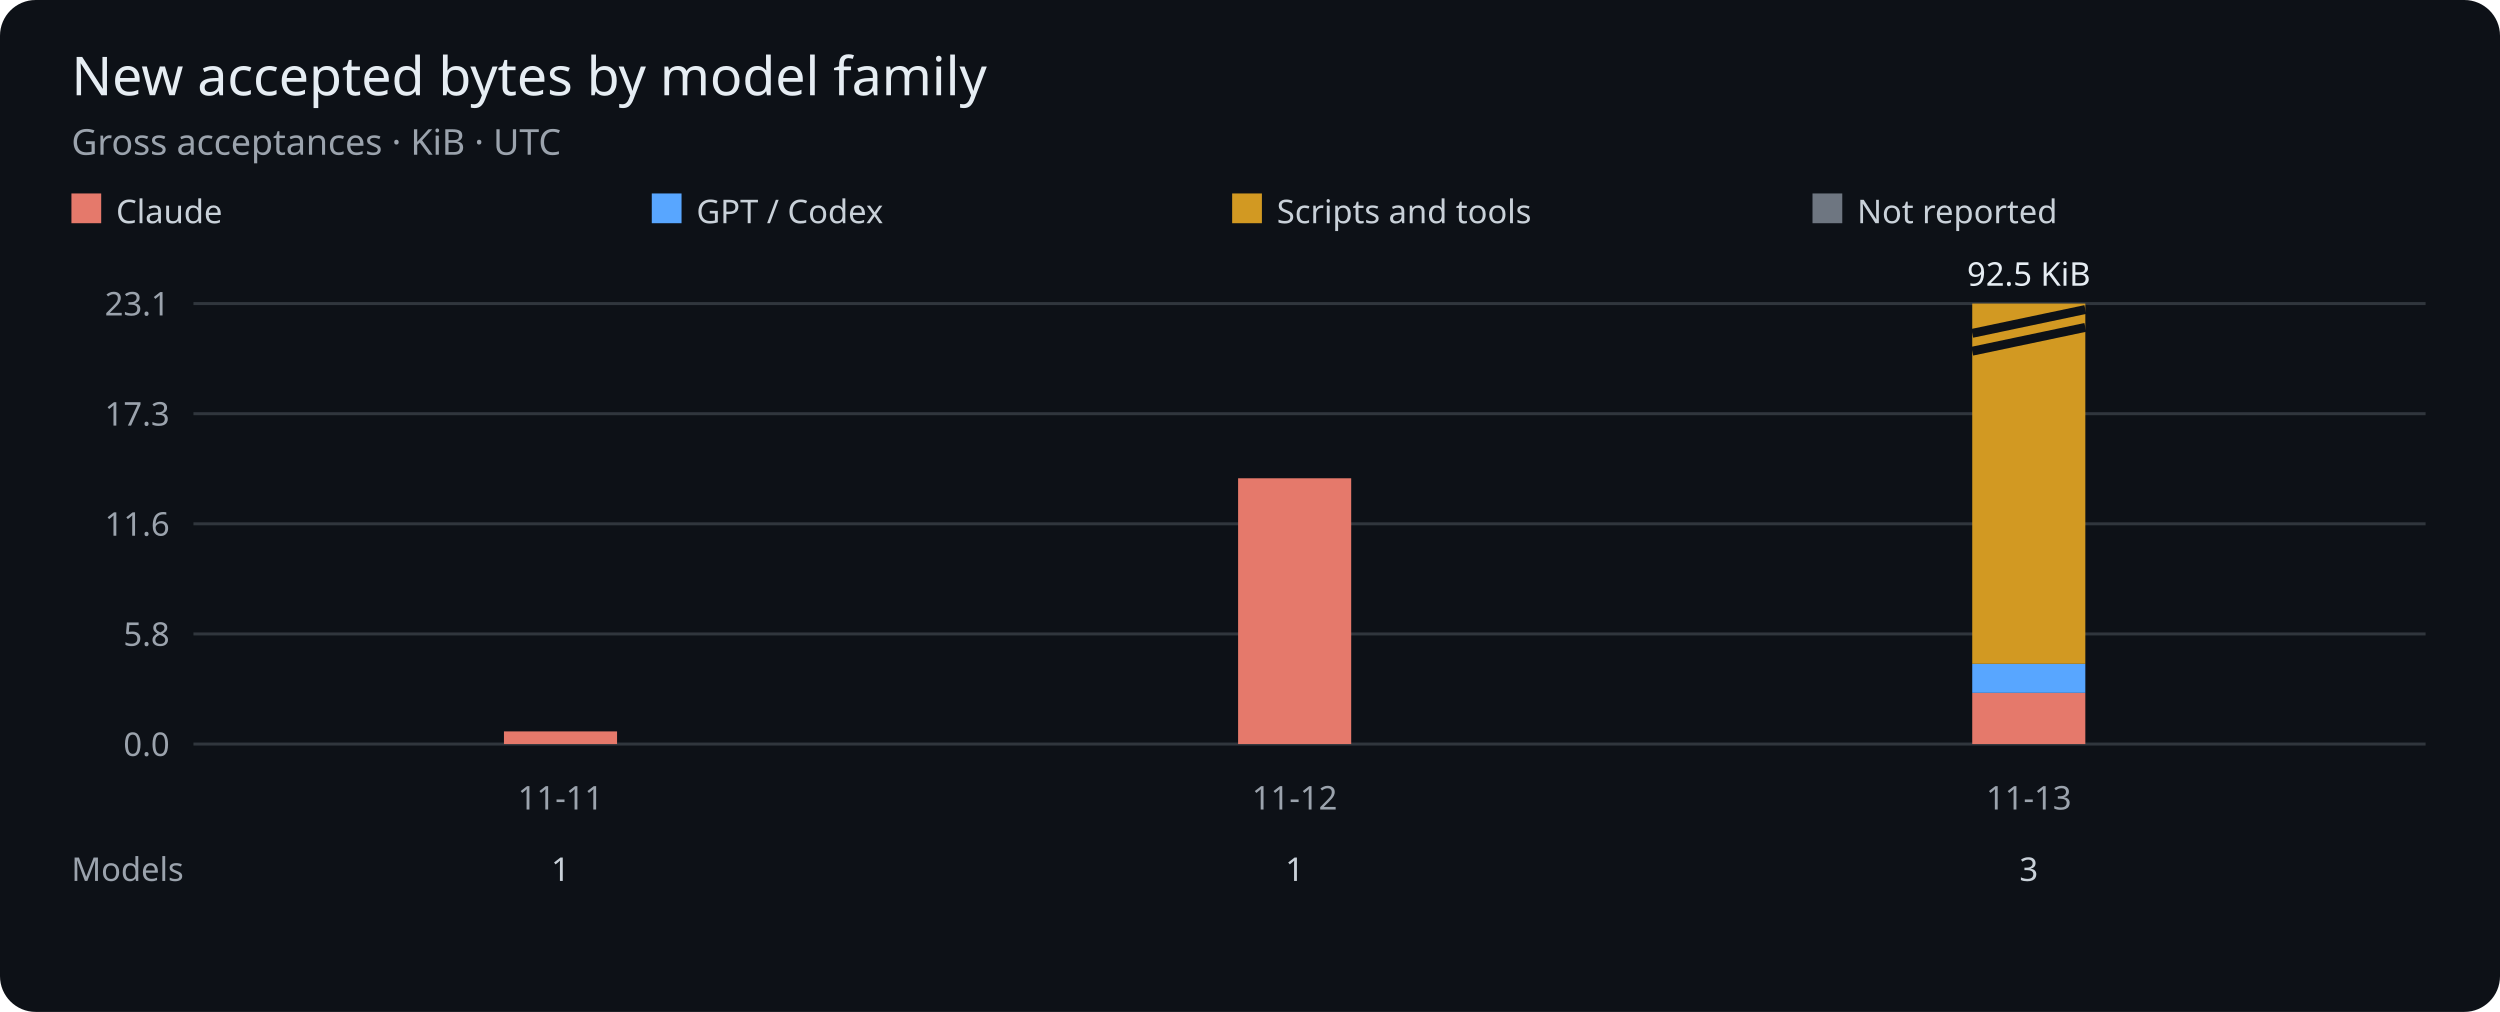
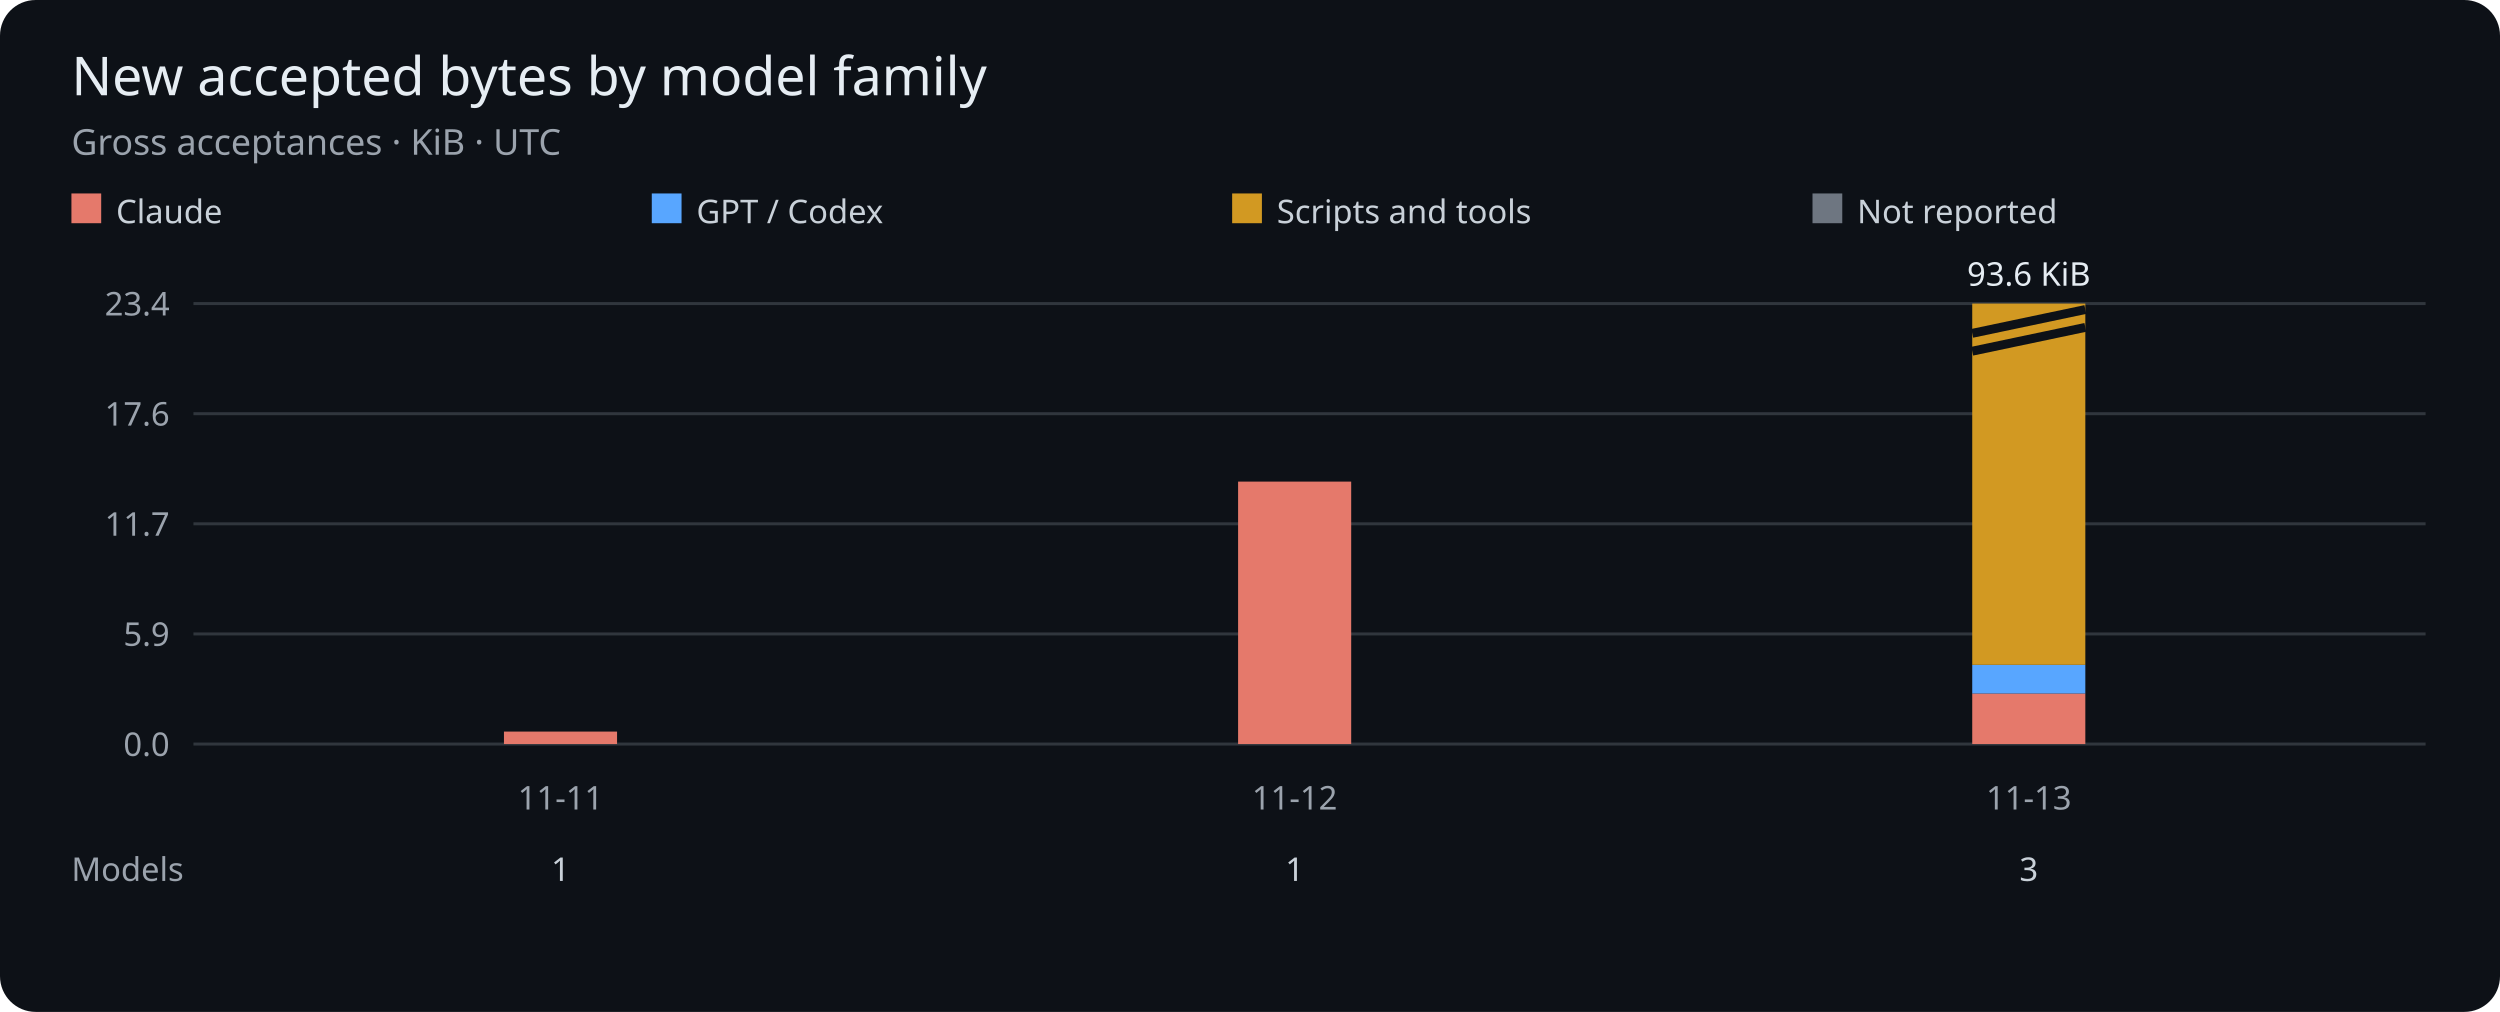
<svg xmlns="http://www.w3.org/2000/svg" viewBox="0 0 840 340" role="img" aria-label="Gross accepted bytes per UTC day by model family">
  <rect width="840" height="340" rx="12" fill="#0d1117" />
  <g font-family="sans-serif">
    <text x="24" y="32" fill="#e6edf3" font-size="18">New accepted bytes by model family</text>
    <text x="24" y="52" fill="#9ba3ad" font-size="12">Gross acceptances · KiB · UTC</text>
    <rect x="24" y="65" width="10" height="10" fill="#e5796b" />
    <text x="39" y="75" fill="#c9d1d9" font-size="11">Claude</text>
    <rect x="219" y="65" width="10" height="10" fill="#58a6ff" />
    <text x="234" y="75" fill="#c9d1d9" font-size="11">GPT / Codex</text>
    <rect x="414" y="65" width="10" height="10" fill="#d29922" />
    <text x="429" y="75" fill="#c9d1d9" font-size="11">Scripts and tools</text>
    <rect x="609" y="65" width="10" height="10" fill="#6e7681" />
    <text x="624" y="75" fill="#c9d1d9" font-size="11">Not reported</text>
    <path d="M65 250H815" stroke="#30363d" />
    <text x="57" y="254" fill="#9ba3ad" font-size="11" text-anchor="end">0.0</text>
    <path d="M65 213H815" stroke="#30363d" />
-     <text x="57" y="217" fill="#9ba3ad" font-size="11" text-anchor="end">5.8</text>
+     <text x="57" y="217" fill="#9ba3ad" font-size="11" text-anchor="end">5.9</text>
    <path d="M65 176H815" stroke="#30363d" />
-     <text x="57" y="180" fill="#9ba3ad" font-size="11" text-anchor="end">11.6</text>
+     <text x="57" y="180" fill="#9ba3ad" font-size="11" text-anchor="end">11.7</text>
    <path d="M65 139H815" stroke="#30363d" />
-     <text x="57" y="143" fill="#9ba3ad" font-size="11" text-anchor="end">17.3</text>
+     <text x="57" y="143" fill="#9ba3ad" font-size="11" text-anchor="end">17.6</text>
    <path d="M65 102H815" stroke="#30363d" />
-     <text x="57" y="106" fill="#9ba3ad" font-size="11" text-anchor="end">23.1</text>
-     <rect x="169.33" y="245.75" width="38.00" height="4.25" fill="#e5796b" />
+     <text x="57" y="106" fill="#9ba3ad" font-size="11" text-anchor="end">23.4</text>
+     <rect x="169.33" y="245.81" width="38.00" height="4.19" fill="#e5796b" />
    <text x="188.33" y="272" fill="#9ba3ad" font-size="11" text-anchor="middle">11-11</text>
    <text x="188.33" y="296" fill="#c9d1d9" font-size="11" text-anchor="middle">1</text>
-     <rect x="416.00" y="160.70" width="38.00" height="89.30" fill="#e5796b" />
+     <rect x="416.00" y="161.82" width="38.00" height="88.18" fill="#e5796b" />
    <text x="435.00" y="272" fill="#9ba3ad" font-size="11" text-anchor="middle">11-12</text>
    <text x="435.00" y="296" fill="#c9d1d9" font-size="11" text-anchor="middle">1</text>
-     <rect x="662.67" y="232.79" width="38.00" height="17.21" fill="#e5796b" />
-     <rect x="662.67" y="223.04" width="38.00" height="9.75" fill="#58a6ff" />
-     <rect x="662.67" y="102.00" width="38.00" height="121.04" fill="#d29922" />
+     <rect x="662.67" y="233.00" width="38.00" height="17.00" fill="#e5796b" />
+     <rect x="662.67" y="223.38" width="38.00" height="9.63" fill="#58a6ff" />
+     <rect x="662.67" y="102.00" width="38.00" height="121.38" fill="#d29922" />
    <path d="M662.67 112 l38.00 -8 M662.67 118 l38.00 -8" stroke="#0d1117" stroke-width="3" />
-     <text x="681.67" y="96" fill="#e6edf3" font-size="11" text-anchor="middle">92.5 KiB</text>
+     <text x="681.67" y="96" fill="#e6edf3" font-size="11" text-anchor="middle">93.6 KiB</text>
    <text x="681.67" y="272" fill="#9ba3ad" font-size="11" text-anchor="middle">11-13</text>
    <text x="681.67" y="296" fill="#c9d1d9" font-size="11" text-anchor="middle">3</text>
    <text x="24" y="296" fill="#9ba3ad" font-size="11">Models</text>
  </g>
</svg>
